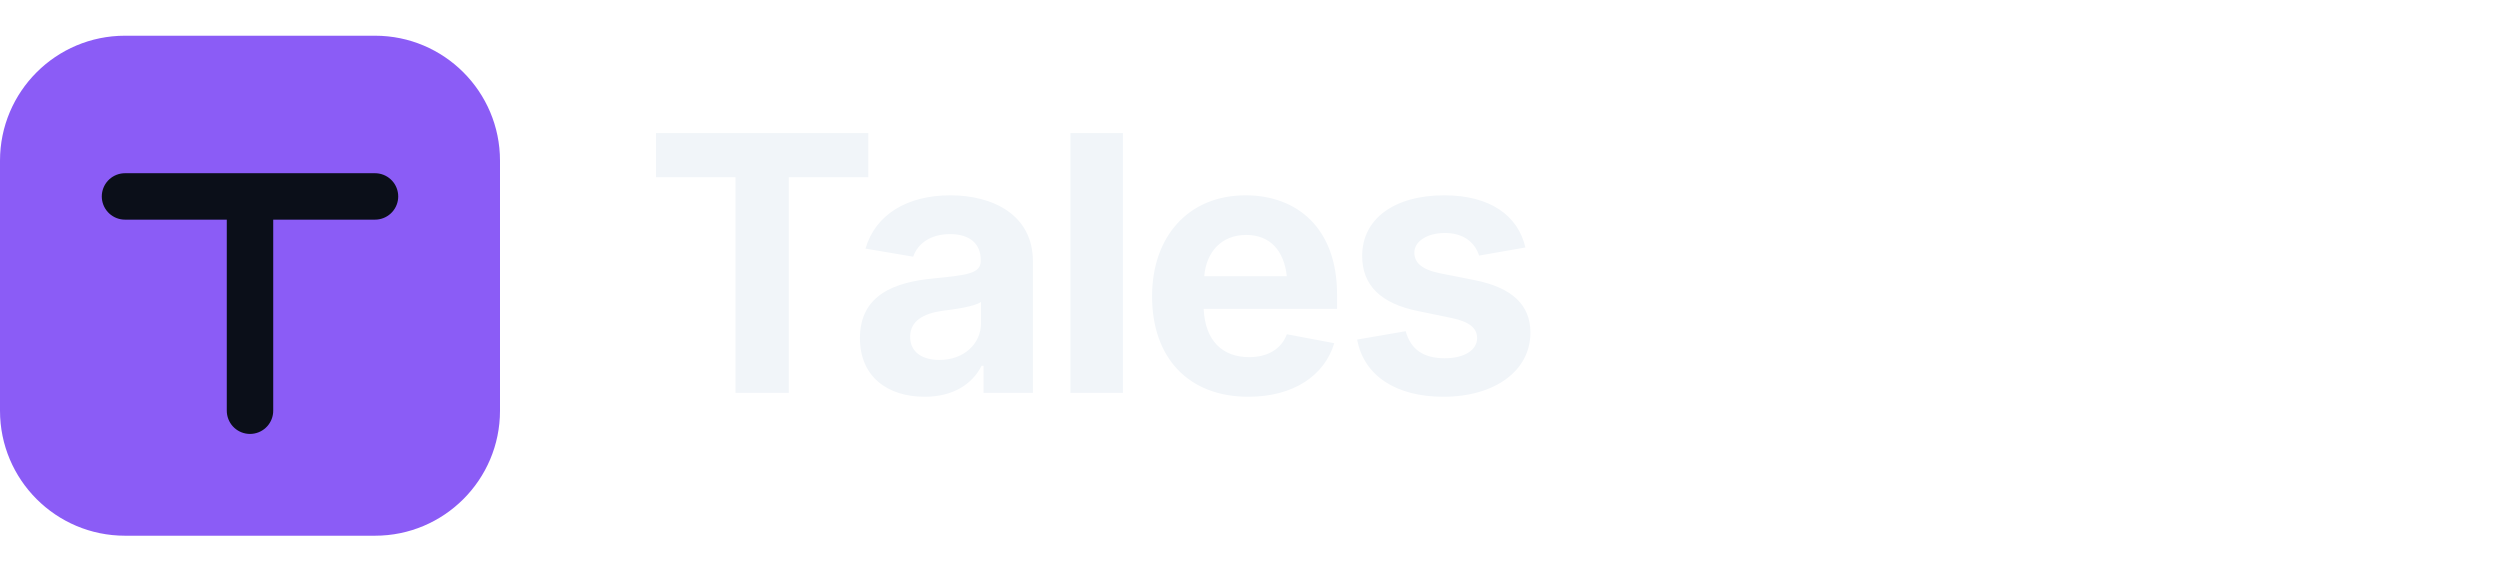
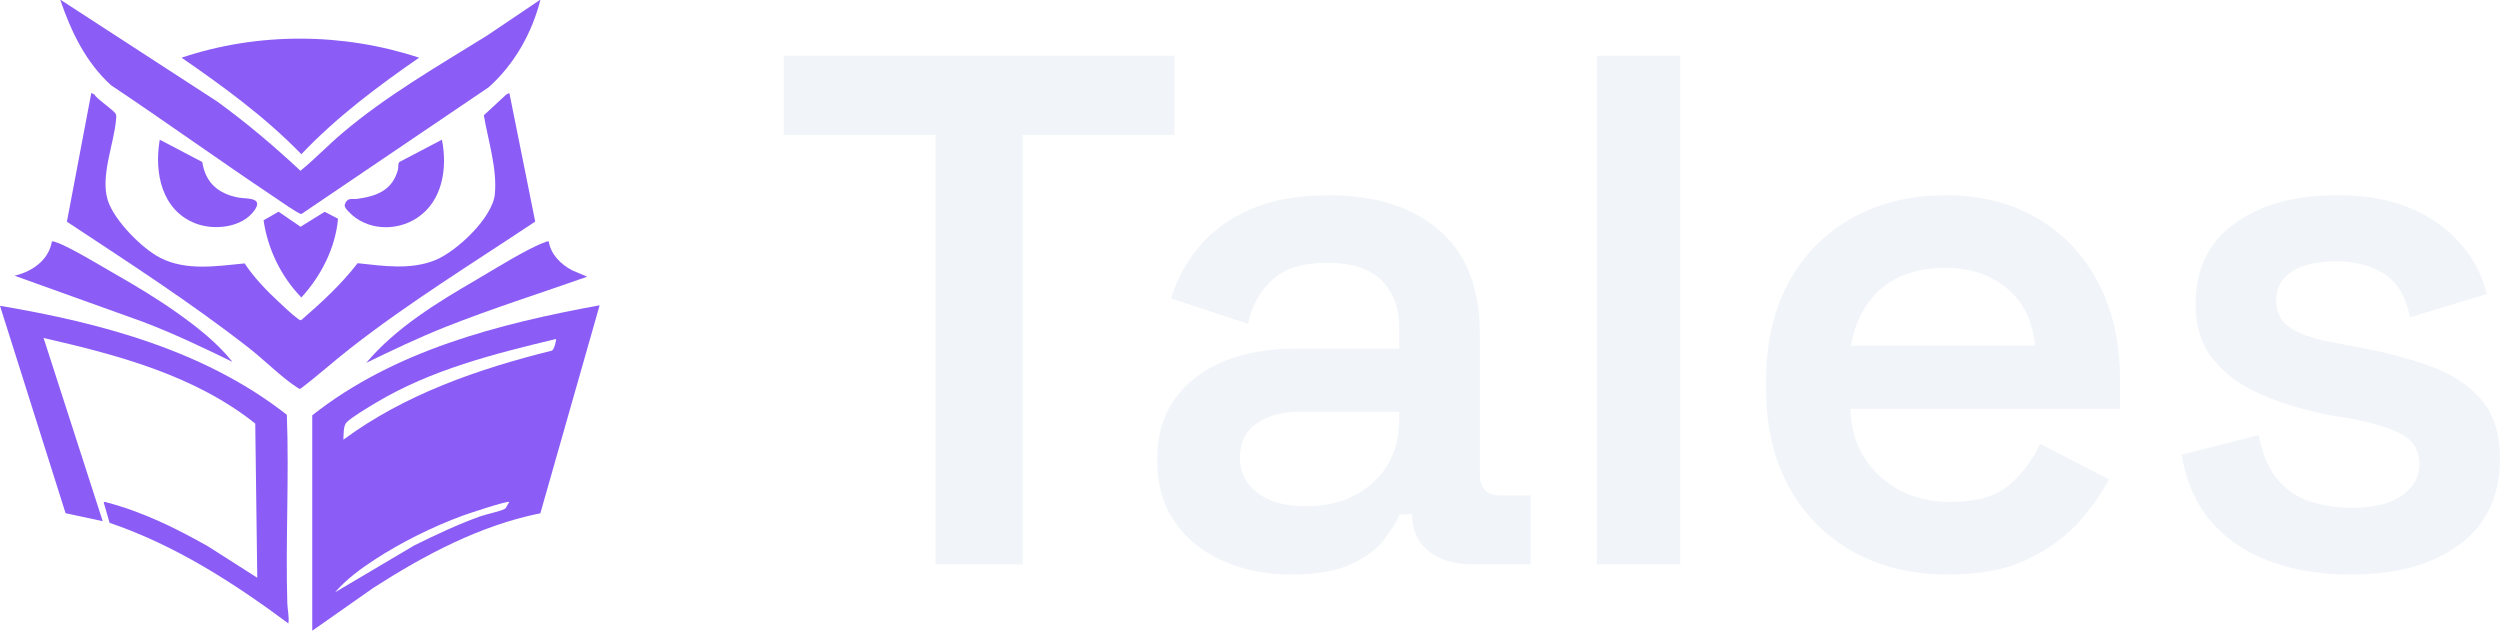
- <svg xmlns="http://www.w3.org/2000/svg" viewBox="0 0 140 32" role="img" aria-label="Tales">
-   <g fill="none" fill-rule="evenodd">
-     <rect x="0" y="2" width="28" height="28" rx="7" fill="#8B5CF6" />
-     <path d="M7 11h14M14 11v12" stroke="#0B0F19" stroke-width="2.6" stroke-linecap="round" />
-     <text x="36" y="22" font-family="'Inter Variable', Inter, ui-sans-serif, system-ui, sans-serif" font-weight="700" font-size="20" letter-spacing="-0.02em" fill="#F1F5F9">Tales</text>
+ <svg xmlns="http://www.w3.org/2000/svg" viewBox="0 0 2408.28 607.99" role="img" aria-label="Tales">
+   <g fill="#8b5cf6">
+     <g>
+       <path fill="none" d="M445.46,496.82c-28.55,10.53-59.16,25.68-84.61,42.33-13.65,8.93-27.43,18.98-38.06,31.41l76.29-45.15c20.59-10.18,41.48-20.02,63.1-27.86,6.26-2.27,19.12-4.75,23.79-7.2,2.21-1.16,2.97-4.88,4.71-6.77-1.96-1.43-39.85,11.26-45.22,13.24Z" />
+       <path fill="none" d="M535.64,326.57c-59.62,14.3-120.16,29.5-173.18,61.2-6.43,3.84-24.39,14.47-28.73,19.26-3.14,3.46-2.69,11.83-2.94,16.55,59.03-43.63,129.84-68.15,200.62-85.73,2.52-.37,4.65-10.81,4.23-11.26Z" />
+       <path d="M300.8,400.07v207.5l59.05-41.42c49.45-31.7,102.49-59.98,160.68-71.71l57.1-200.36c-97.61,17.93-197.65,43.52-276.83,105.99ZM485.97,490.35c-4.67,2.45-17.53,4.93-23.79,7.2-21.62,7.83-42.51,17.67-63.1,27.86l-76.29,45.15c10.63-12.43,24.41-22.47,38.06-31.41,25.45-16.65,56.06-31.81,84.61-42.33,5.37-1.98,43.26-14.67,45.22-13.24-1.75,1.89-2.5,5.61-4.71,6.77ZM531.42,337.83c-70.79,17.59-141.6,42.11-200.62,85.73.25-4.71-.19-13.09,2.94-16.55,4.34-4.78,22.29-15.41,28.73-19.26,53.02-31.69,113.57-46.89,173.18-61.2.42.45-1.71,10.89-4.23,11.26Z" />
+     </g>
+     <path d="M235.66,253.75c9.03,13.69,21.13,26.21,33.15,37.34,4.82,4.46,12.49,11.85,17.51,15.47,1.05.76,2.51,2.12,3.85,1.86,19.42-16.91,38.58-34.42,54.32-54.88,24.84,2.64,50.93,6.71,74.77-2.94,20.51-8.31,55.17-40.71,57.43-63.53,2.41-24.31-6.56-52.13-10.61-76.02l21.6-19.97,3-1.49,24.9,123.85c-59.88,39.93-121.51,77.79-178.26,122.18-16.22,12.69-31.54,26.52-47.98,38.94-1.39-.04-2.38-.84-3.47-1.55-14.51-9.4-31.3-26.23-45.57-37.4-56.27-44.03-116.31-82.64-175.85-122.05l23.5-123.99,3,1.49c2.66,4.86,19.68,15.57,20.78,19.22.48,1.61.23,3.05.09,4.65-1.91,23.55-15.41,54.81-7.94,78.19,6.12,19.16,32.84,46.29,50.64,55.33,25.09,12.74,54.25,7.88,81.14,5.3Z" />
+     <path d="M520.66-.43c-8.14,32.12-25.11,62.42-49.95,84.51l-180.38,122.1c-2.66.13-22.3-13.77-26.22-16.39-52.78-35.28-104.38-72.45-157.19-107.71C82.53,59.89,68.47,30.37,57.96-.42l151.22,98.18c28.2,20.45,54.8,42.99,80.27,66.74,13.86-11.29,26.26-24.34,39.86-35.9,43.15-36.67,92.4-64.78,140.3-94.61L520.66-.43Z" />
+     <path d="M277.81,600.57c-52.9-39.32-109.37-75.58-172.23-96.91l-5.66-19.57c.36-1.21,2.18-.3,3.06-.07,34.51,9.08,66.69,24.86,97.56,42.38l47.29,30.17-1.94-148.55c-58.26-46.43-132.39-66.09-203.91-82.44l56.97,176.49-35.78-7.69L0,294.58c97.52,16.5,197.43,43.09,276.31,104.99,2.3,60.43-1.31,121.12.46,181.54.18,6.13,1.98,12.96,1.03,19.46Z" />
+     <path d="M403.73,55.58c-40.28,27.84-79.64,57.34-113.42,92.97-34.6-35.57-74.66-64.93-115.42-92.97,73.45-24.66,155.35-24.28,228.85,0Z" />
+     <path d="M528.65,232.57c1.88,12.65,11.75,22.18,22.61,27.88l14.36,6.11c-45.36,15.99-91.43,30.53-136.15,48.26-26.19,10.39-51.41,22.43-76.7,34.74,28.44-33.75,68.36-58.1,106.26-80.16,16.87-9.83,48.95-30.03,65.91-36.05,1.24-.44,2.32-1.06,3.71-.78Z" />
+     <path d="M223.85,348.56c-28.45-13.9-57.01-27.51-86.69-38.74l-123.16-44.24c16.95-3.88,33.03-15.04,35.98-33.02,1.1-.18,2,.15,3.03.46,12.7,3.84,45.29,23.79,58.59,31.37,20.03,11.42,40.21,23.61,59.01,36.95,19.03,13.51,38.8,28.94,53.24,47.21Z" />
+     <path d="M153.9,134.57l40.96,21.51c3.03,19.96,15.4,30.54,34.75,34.23,7.35,1.4,24.57-.57,15.64,12.16-11.81,16.82-38.67,19.71-56.63,12.85-32.99-12.6-40.24-49.26-34.71-80.76Z" />
+     <path d="M425.72,134.57c5.41,27.27.76,59.12-24.06,75.41-20.22,13.26-48.78,12.09-65.77-6.02-1.82-1.94-4.65-4.66-3.62-7.34,2.64-6.86,6.76-4.35,12-5.07,18.53-2.52,33.74-8.3,39.04-27.94.68-2.51-.21-5.7,1.43-7.57l40.98-21.48Z" />
+     <path d="M325.63,210.72c-2.49,28.11-16.43,55.25-35.32,75.83-19.52-20.1-32.39-46.56-36.4-74.34l14.41-8.28,21.22,14.52,23.2-14.43,12.88,6.71Z" />
+     <path fill="none" d="M535.64,326.57c.42.45-1.71,10.89-4.23,11.26-70.79,17.59-141.6,42.11-200.62,85.73.25-4.71-.19-13.09,2.94-16.55,4.34-4.78,22.29-15.41,28.73-19.25,53.02-31.69,113.57-46.89,173.18-61.2Z" />
+     <path fill="none" d="M490.68,483.58c-1.75,1.89-2.5,5.61-4.71,6.77-4.67,2.45-17.53,4.93-23.79,7.2-21.62,7.83-42.51,17.67-63.1,27.86l-76.29,45.15c10.63-12.43,24.41-22.47,38.06-31.41,25.45-16.65,56.06-31.81,84.61-42.33,5.37-1.98,43.26-14.67,45.22-13.24Z" />
+   </g>
+   <g fill="#f1f5f9">
+     <path d="M901.2,543.67V129.97h-146.3V53.67h376.6v76.3h-146.3v413.7h-84Z" />
+     <path d="M1244.2,553.47c-24.27,0-46.2-4.32-65.8-12.95-19.6-8.63-35.12-21.11-46.55-37.45-11.44-16.33-17.15-36.4-17.15-60.2s5.71-42.93,17.15-58.8c11.43-15.86,27.18-27.88,47.25-36.05,20.06-8.16,42.93-12.25,68.6-12.25h100.1v-21c0-18.2-5.6-33.01-16.8-44.45-11.2-11.43-28.7-17.15-52.5-17.15s-40.95,5.49-52.85,16.45c-11.9,10.97-19.72,25.09-23.45,42.35l-74.2-24.5c5.6-18.2,14.58-34.76,26.95-49.7,12.36-14.93,28.81-26.95,49.35-36.05,20.53-9.1,45.73-13.65,75.6-13.65,45.26,0,80.85,11.32,106.75,33.95,25.9,22.64,38.85,55.42,38.85,98.35v135.8c0,14,6.53,21,19.6,21h29.4v66.5h-56.7c-16.8,0-30.57-4.2-41.3-12.6-10.74-8.4-16.1-19.83-16.1-34.3v-1.4h-11.9c-2.8,6.54-7.7,14.47-14.7,23.8-7,9.34-17.62,17.39-31.85,24.15-14.24,6.76-33.49,10.15-57.75,10.15ZM1257.5,487.67c26.6,0,48.3-7.58,65.1-22.75,16.8-15.16,25.2-35.58,25.2-61.25v-7h-95.2c-17.27,0-31.27,3.74-42,11.2-10.74,7.47-16.1,18.44-16.1,32.9s5.6,25.32,16.8,33.95c11.2,8.64,26.6,12.95,46.2,12.95Z" />
+     <path d="M1538.2,543.67V53.67h80.5v490h-80.5Z" />
+     <path d="M1876.29,553.47c-34.54,0-64.99-7.35-91.35-22.05-26.37-14.7-46.9-35.46-61.6-62.3-14.7-26.83-22.05-58.21-22.05-94.15v-8.4c0-36.4,7.23-67.9,21.7-94.5,14.46-26.6,34.76-47.25,60.9-61.95,26.13-14.7,56.23-22.05,90.3-22.05s63,7.35,88.2,22.05c25.2,14.7,44.8,35.35,58.8,61.95s21,57.64,21,93.1v28.7h-259.7c.93,27.07,10.5,48.77,28.7,65.1,18.2,16.34,40.6,24.5,67.2,24.5s45.5-5.71,58.1-17.15c12.6-11.43,22.16-24.38,28.7-38.85l66.5,34.3c-6.54,12.6-15.99,26.02-28.35,40.25-12.37,14.24-28.82,26.37-49.35,36.4-20.54,10.03-46.44,15.05-77.7,15.05ZM1783.19,332.97h177.1c-1.87-22.86-10.62-41.06-26.25-54.6-15.64-13.53-35.82-20.3-60.55-20.3s-46.2,6.77-61.6,20.3c-15.4,13.54-24.97,31.74-28.7,54.6Z" />
+     <path d="M2264.79,553.47c-44.8,0-81.67-9.8-110.6-29.4-28.94-19.6-46.44-48.3-52.5-86.1l74.2-18.9c3.26,17.74,9.1,31.74,17.5,42,8.4,10.27,18.78,17.5,31.15,21.7,12.36,4.2,25.78,6.3,40.25,6.3,21.93,0,38.38-3.96,49.35-11.9,10.96-7.93,16.45-17.96,16.45-30.1s-5.25-21.93-15.75-28c-10.5-6.06-26.49-11.2-47.95-15.4l-21.7-3.5c-23.8-4.66-45.5-11.08-65.1-19.25-19.6-8.16-35.35-19.36-47.25-33.6-11.9-14.23-17.85-32.31-17.85-54.25,0-33.6,12.48-59.5,37.45-77.7,24.96-18.2,57.75-27.3,98.35-27.3s70.7,8.64,95.9,25.9c25.2,17.27,41.53,40.37,49,69.3l-74.2,22.4c-3.74-19.6-11.9-33.48-24.5-41.65-12.6-8.16-28-12.25-46.2-12.25s-33.02,3.27-43.05,9.8c-10.04,6.54-15.05,15.87-15.05,28s5.13,21.24,15.4,27.3c10.26,6.07,24.03,10.5,41.3,13.3l21.7,4.2c25.66,4.67,48.88,10.74,69.65,18.2,20.76,7.47,37.21,18.2,49.35,32.2,12.13,14,18.2,32.9,18.2,56.7,0,35.94-12.95,63.59-38.85,82.95-25.9,19.36-60.79,29.05-104.65,29.05Z" />
  </g>
</svg>
